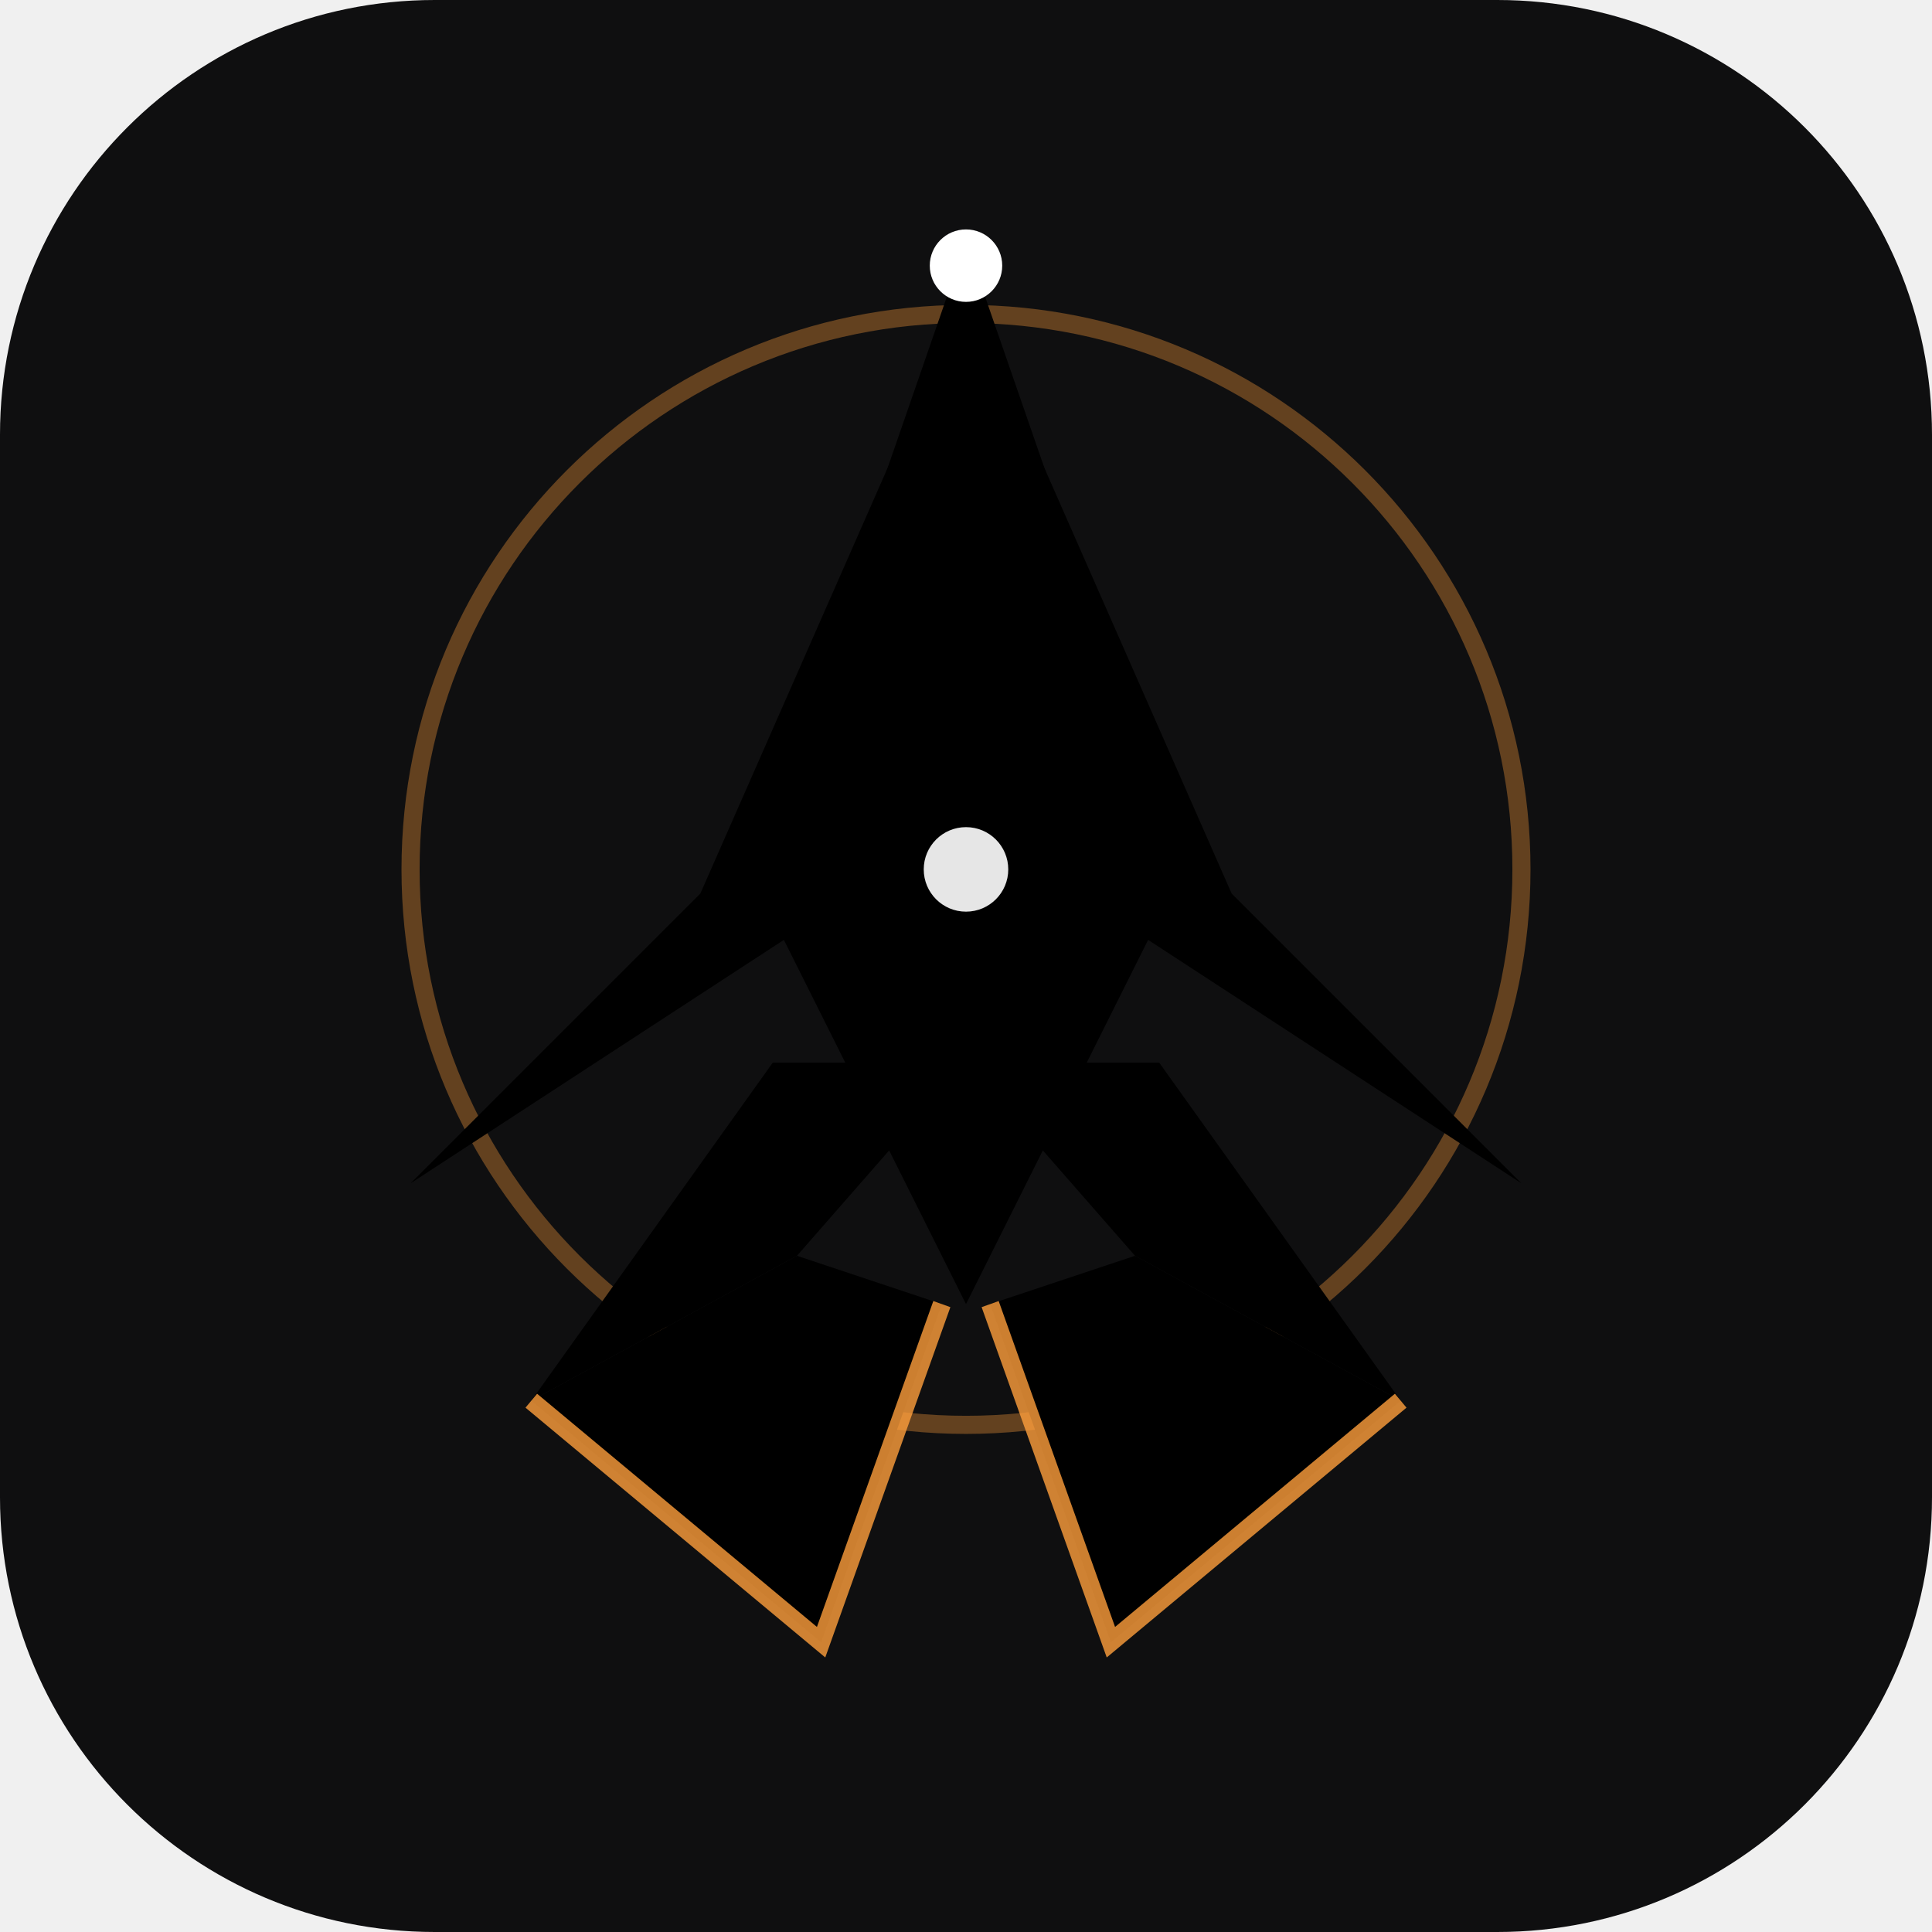
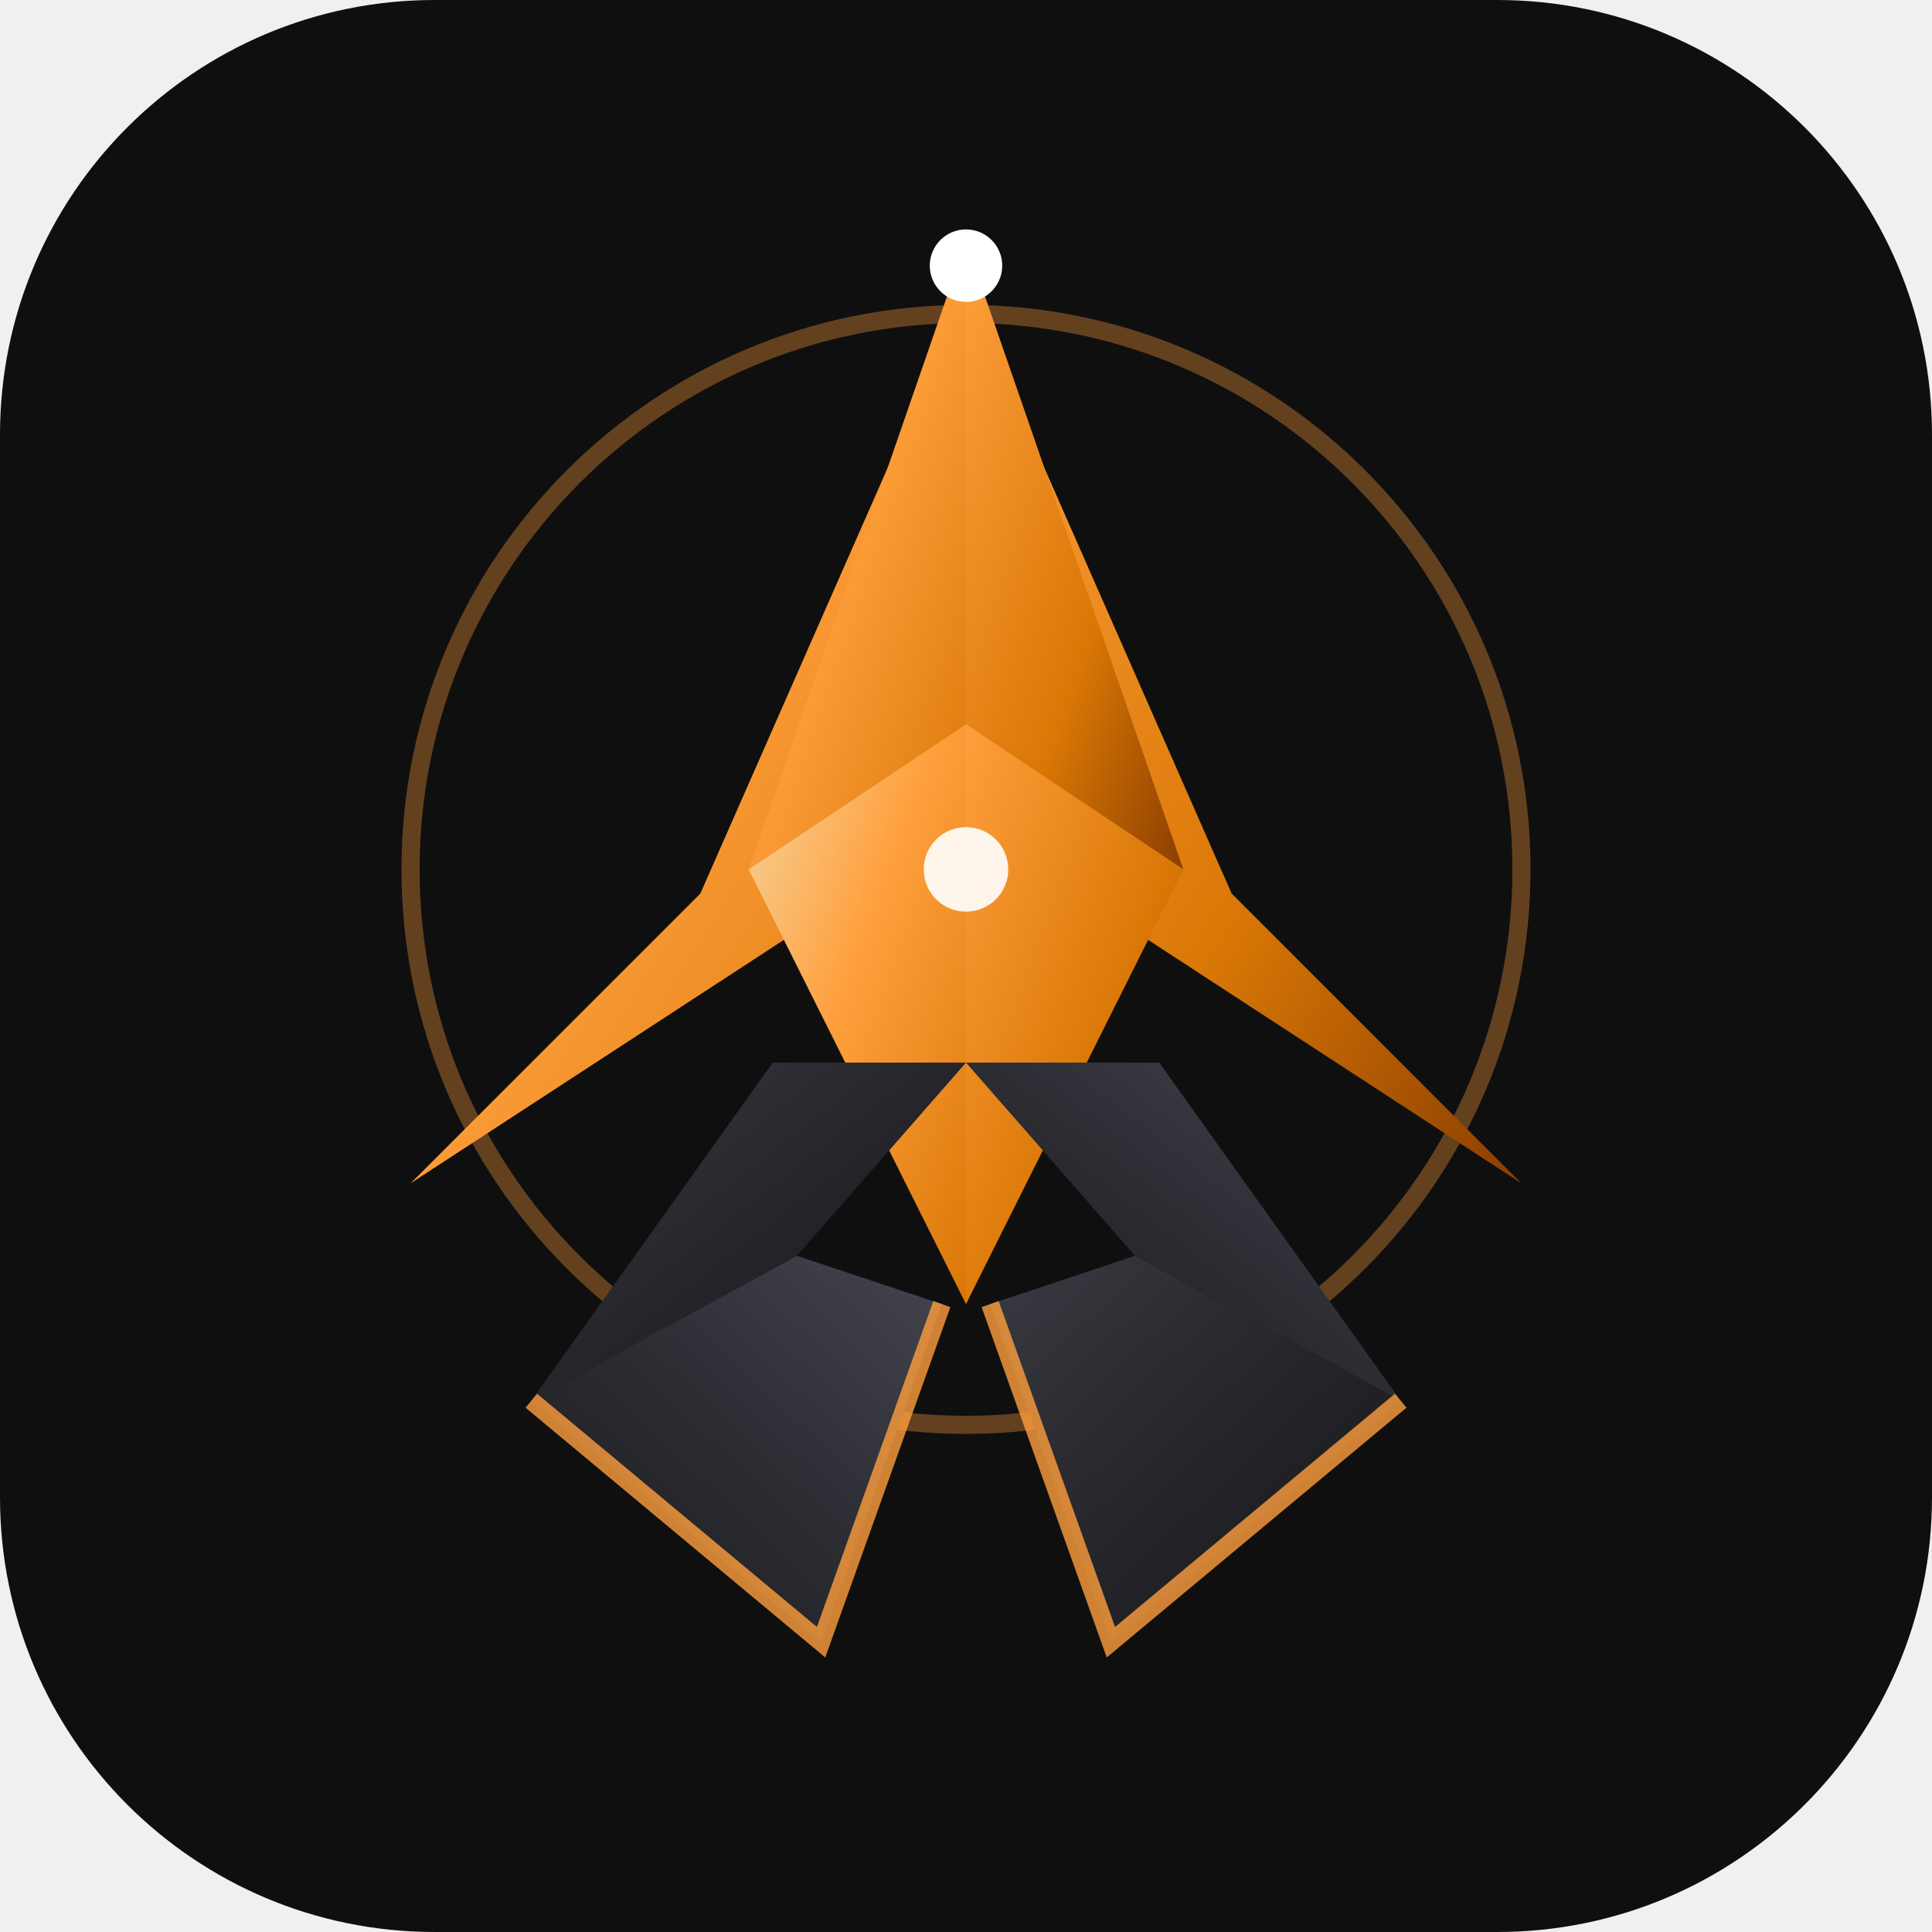
<svg xmlns="http://www.w3.org/2000/svg" viewBox="0 0 160 160" fill="none">
  <rect width="160" height="160" rx="36" fill="#0F0F10" />
  <defs>
    <linearGradient id="asc-gold" x1="0%" y1="0%" x2="100%" y2="100%">
-       <stop offset="0%" stopColor="#F5D7A1" />
-       <stop offset="45%" stopColor="#FF9F3C" />
-       <stop offset="100%" stopColor="#D97706" />
+       <stop offset="0%" stop-color="#F5D7A1" />
+       <stop offset="45%" stop-color="#FF9F3C" />
+       <stop offset="100%" stop-color="#D97706" />
    </linearGradient>
    <linearGradient id="asc-burnt" x1="0%" y1="0%" x2="100%" y2="100%">
-       <stop offset="0%" stopColor="#FF9F3C" />
-       <stop offset="60%" stopColor="#D97706" />
-       <stop offset="100%" stopColor="#8A3E00" />
+       <stop offset="0%" stop-color="#FF9F3C" />
+       <stop offset="60%" stop-color="#D97706" />
+       <stop offset="100%" stop-color="#8A3E00" />
    </linearGradient>
    <linearGradient id="asc-slate-l" x1="0%" y1="0%" x2="100%" y2="100%">
-       <stop offset="0%" stopColor="#3A3A42" />
-       <stop offset="50%" stopColor="#25252B" />
-       <stop offset="100%" stopColor="#151518" />
+       <stop offset="0%" stop-color="#3A3A42" />
+       <stop offset="50%" stop-color="#25252B" />
+       <stop offset="100%" stop-color="#151518" />
    </linearGradient>
    <linearGradient id="asc-slate-r" x1="100%" y1="0%" x2="0%" y2="100%">
-       <stop offset="0%" stopColor="#454550" />
-       <stop offset="50%" stopColor="#2C2C33" />
-       <stop offset="100%" stopColor="#18181C" />
+       <stop offset="0%" stop-color="#454550" />
+       <stop offset="50%" stop-color="#2C2C33" />
+       <stop offset="100%" stop-color="#18181C" />
    </linearGradient>
    <linearGradient id="asc-ray" x1="0%" y1="0%" x2="0%" y2="100%">
-       <stop offset="0%" stopColor="#FF9F3C" stopOpacity="0" />
-       <stop offset="30%" stopColor="#FF9F3C" stopOpacity="0.6" />
-       <stop offset="50%" stopColor="#FFFFFF" stopOpacity="1" />
-       <stop offset="70%" stopColor="#FF9F3C" stopOpacity="0.6" />
-       <stop offset="100%" stopColor="#D97706" stopOpacity="0" />
+       <stop offset="0%" stop-color="#FF9F3C" stop-opacity="0" />
+       <stop offset="30%" stop-color="#FF9F3C" stop-opacity="0.6" />
+       <stop offset="50%" stop-color="#FFFFFF" stop-opacity="1" />
+       <stop offset="70%" stop-color="#FF9F3C" stop-opacity="0.6" />
+       <stop offset="100%" stop-color="#D97706" stop-opacity="0" />
    </linearGradient>
  </defs>
  <line x1="80" y1="8" x2="80" y2="152" stroke="url(#asc-ray)" stroke-width="2.5" stroke-linecap="round" opacity="0.9" />
  <circle cx="80" cy="72" r="46" stroke="#FF9F3C" stroke-width="1.5" stroke-opacity="0.35" fill="none" />
  <polygon points="80,24 80,68 34,98 58,74" fill="url(#asc-gold)" />
  <polygon points="80,24 80,68 126,98 102,74" fill="url(#asc-burnt)" />
  <polygon points="80,20 62,72 80,60" fill="url(#asc-gold)" />
  <polygon points="80,20 98,72 80,60" fill="url(#asc-burnt)" />
  <polygon points="80,60 62,72 80,108 80,60" fill="url(#asc-gold)" />
  <polygon points="80,60 98,72 80,108 80,60" fill="url(#asc-burnt)" />
  <polygon points="80,88 64,88 44,116 66,104" fill="url(#asc-slate-l)" />
  <polygon points="66,104 44,116 68,136 78,108" fill="url(#asc-slate-r)" />
  <polyline points="44,116 68,136 78,108" stroke="#FF9F3C" stroke-width="1.5" stroke-opacity="0.8" fill="none" />
  <polygon points="80,88 96,88 116,116 94,104" fill="url(#asc-slate-r)" />
  <polygon points="94,104 116,116 92,136 82,108" fill="url(#asc-slate-l)" />
  <polyline points="116,116 92,136 82,108" stroke="#FF9F3C" stroke-width="1.5" stroke-opacity="0.8" fill="none" />
  <circle cx="80" cy="22" r="3" fill="#FFFFFF" />
  <circle cx="80" cy="72" r="3.5" fill="#FFFFFF" opacity="0.9" />
</svg>
